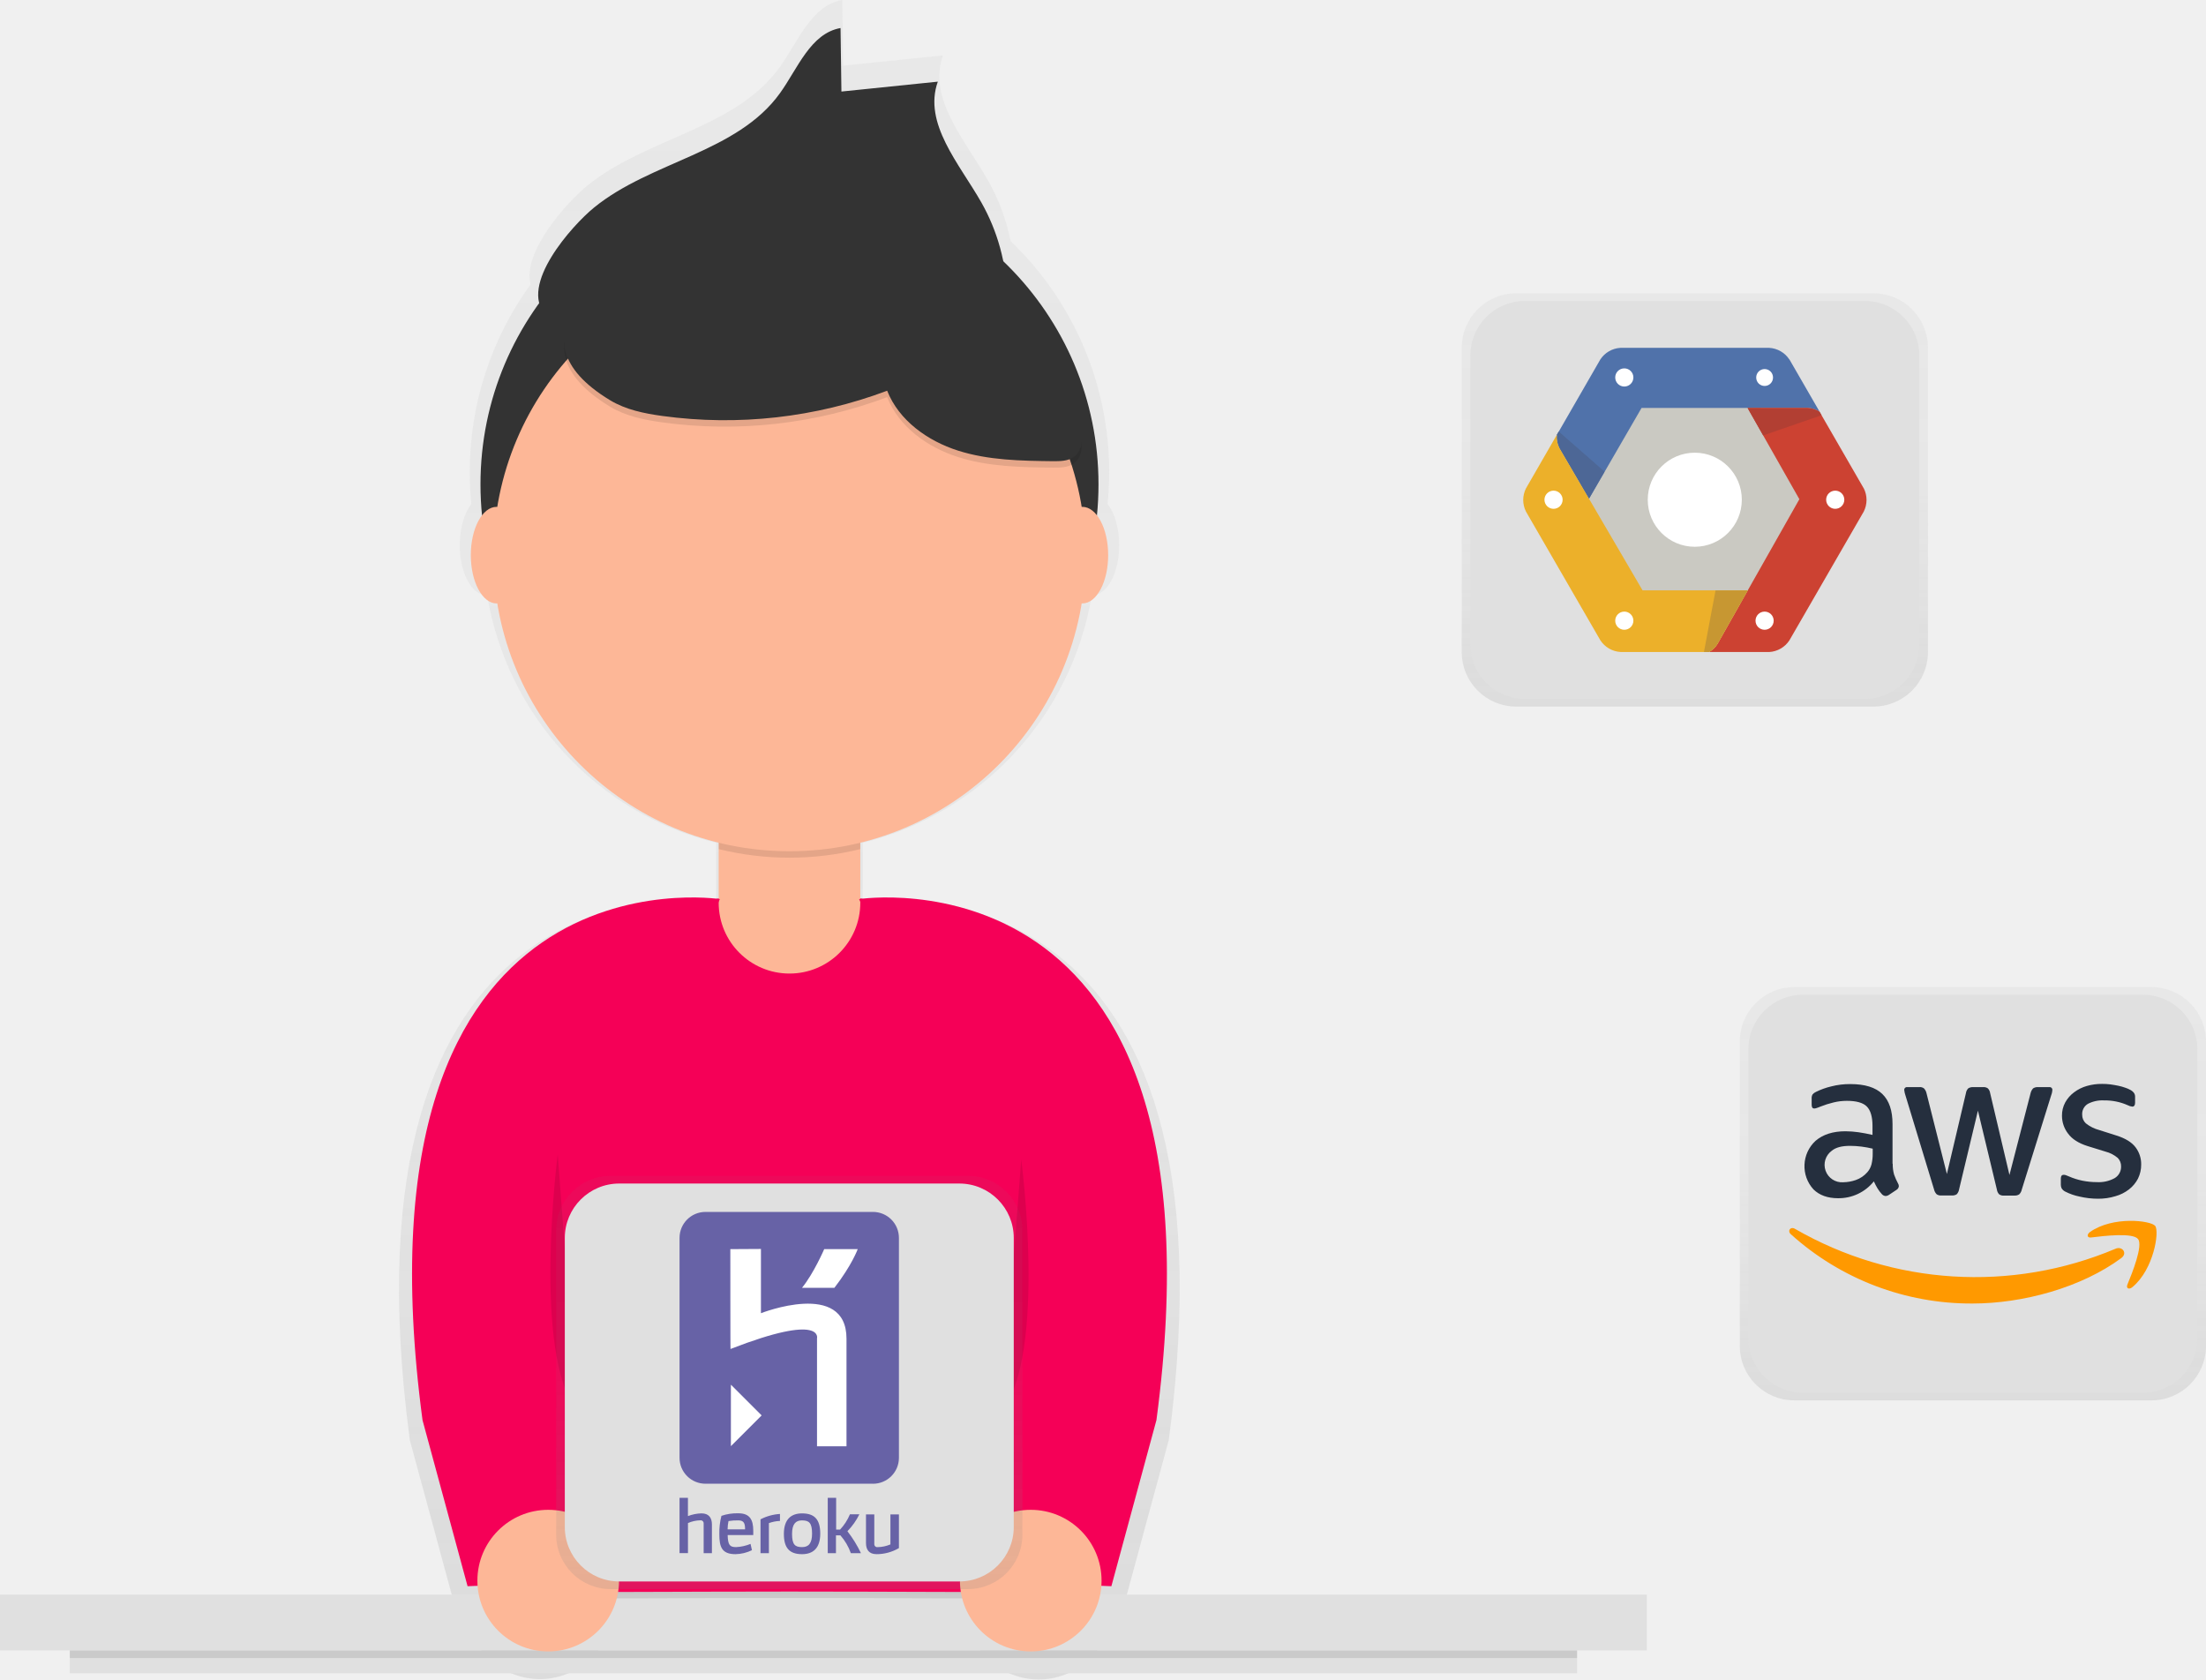
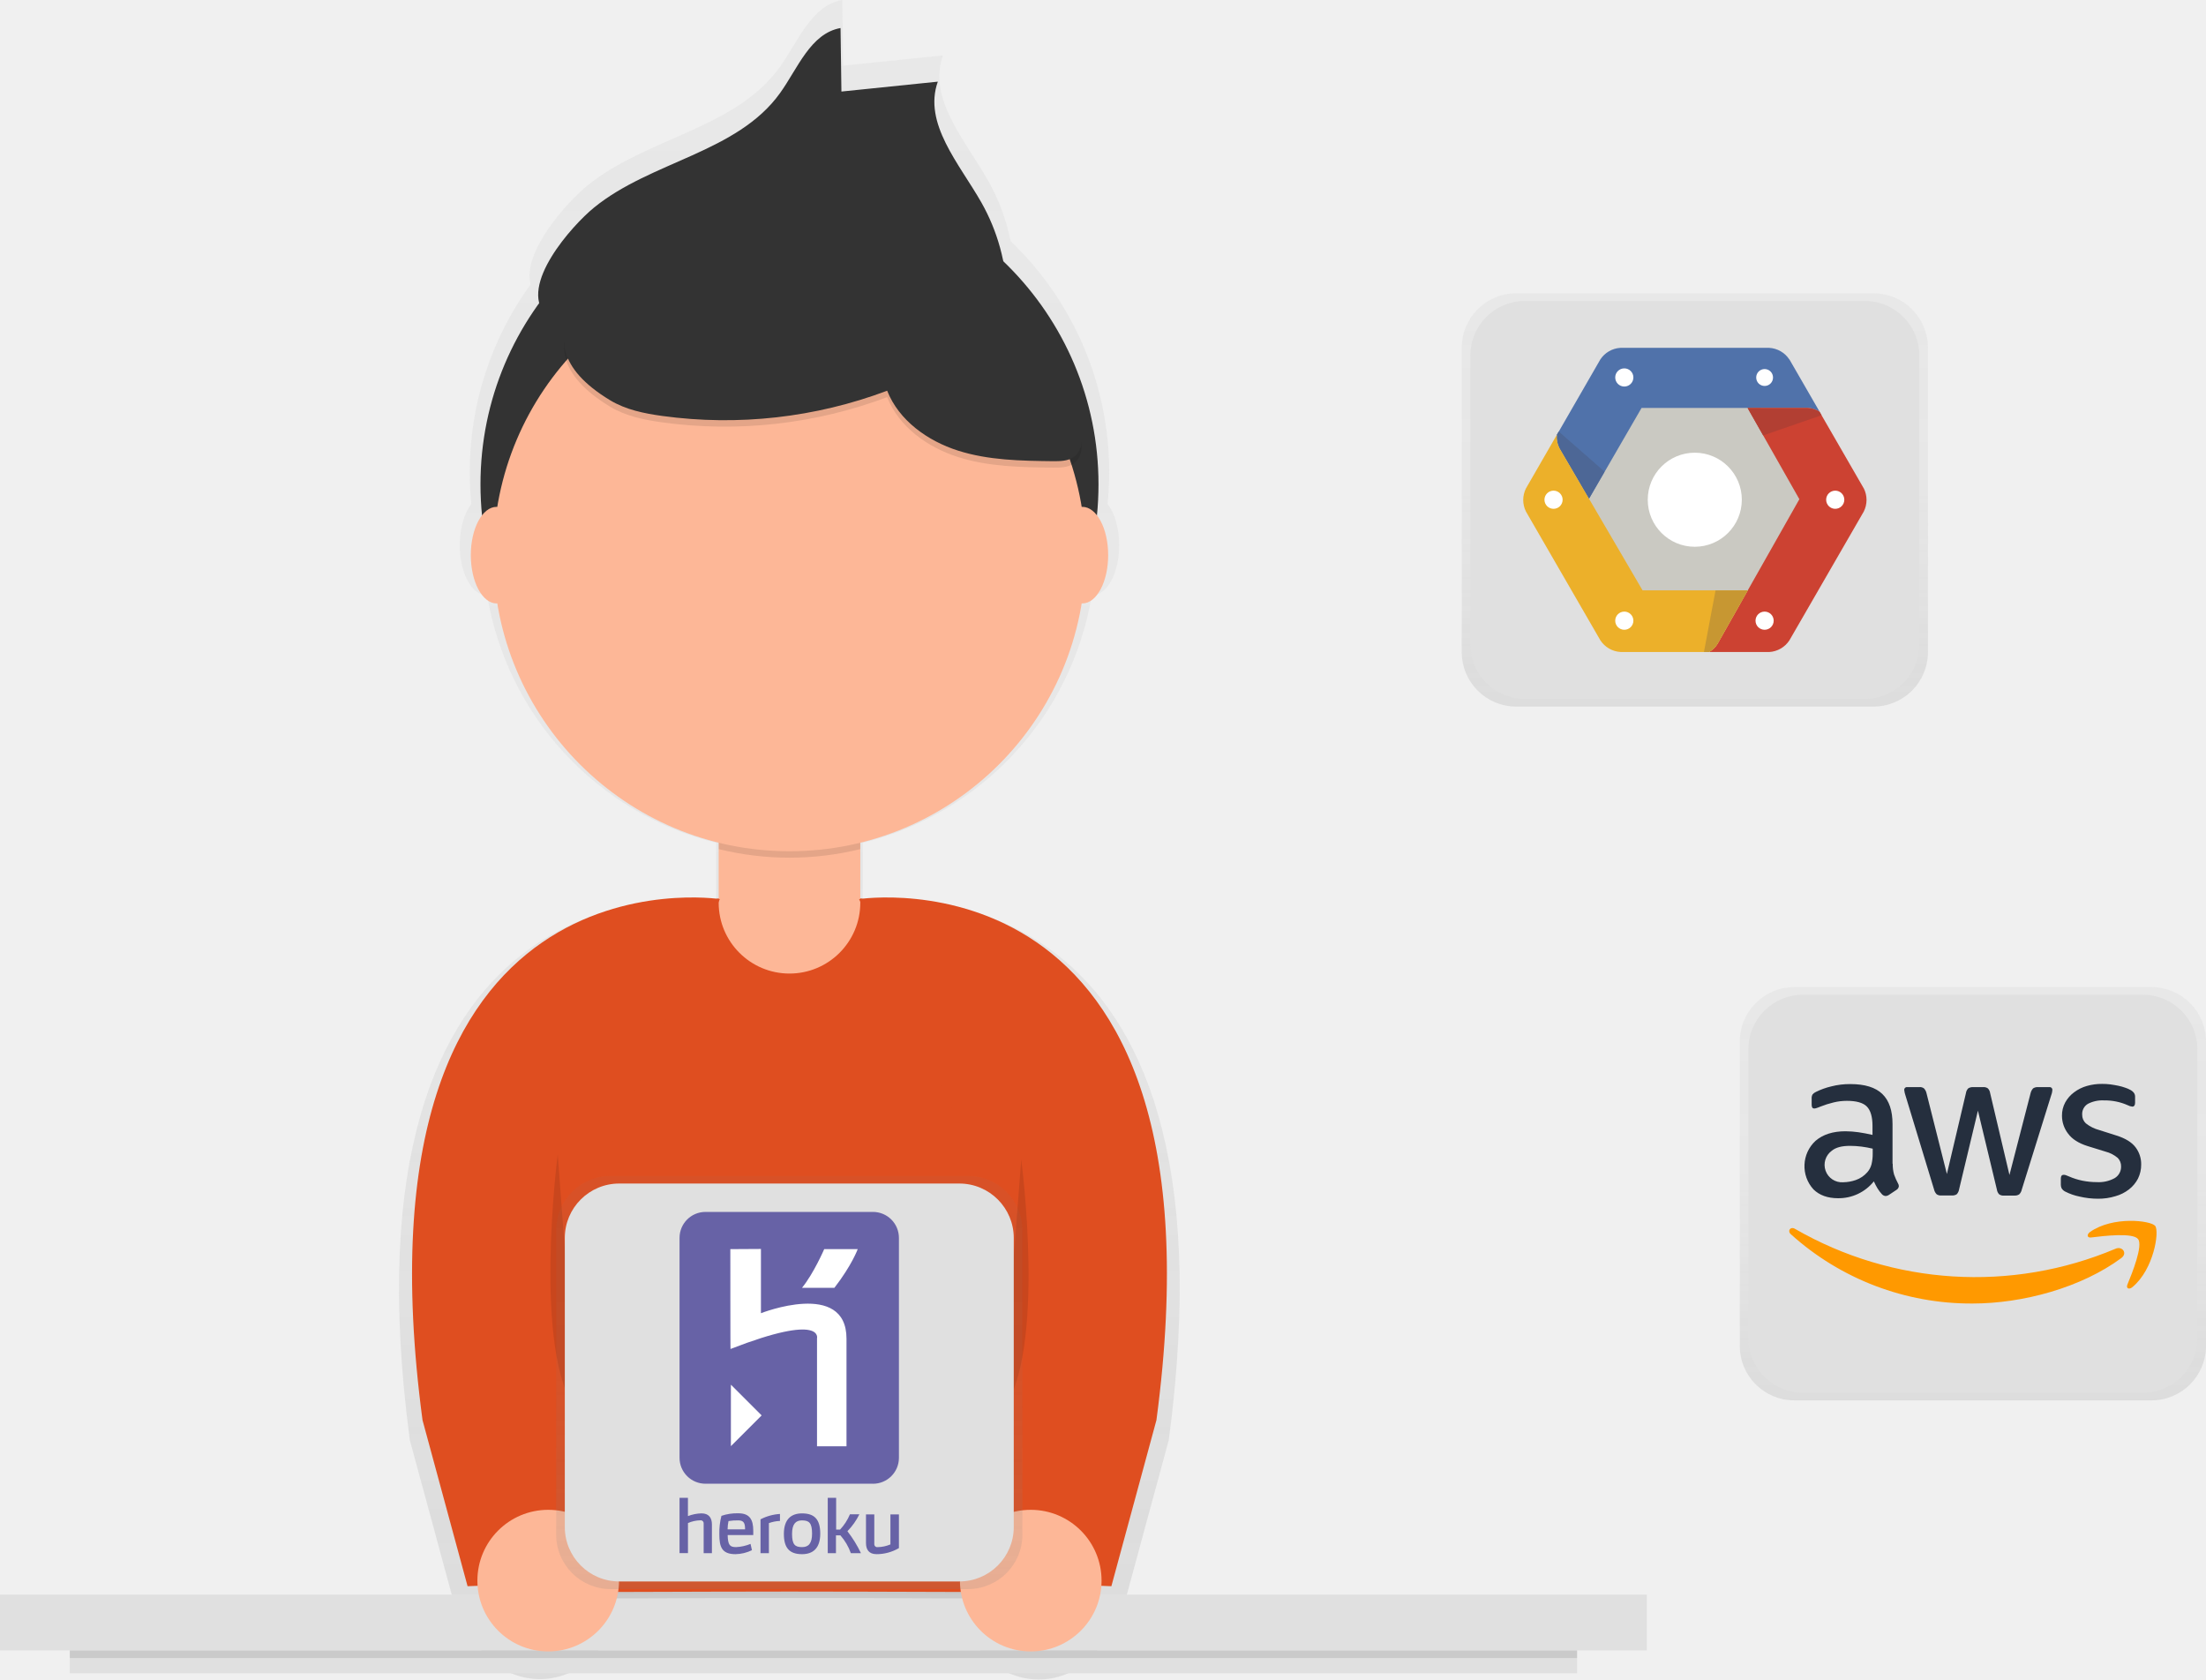
<svg xmlns="http://www.w3.org/2000/svg" xmlns:xlink="http://www.w3.org/1999/xlink" id="1dff4cb4-53bd-4ffc-acc1-5e8a2ceb72de" data-name="Layer 1" width="864.81" height="658.45" viewBox="0 0 864.81 658.45">
  <defs>
    <linearGradient id="e6219774-622b-406f-ae45-f26a74b1f5cd" x1="477.09" y1="779.22" x2="477.09" y2="120.78" gradientUnits="userSpaceOnUse">
      <stop offset="0" stop-color="gray" stop-opacity="0.25" />
      <stop offset="0.54" stop-color="gray" stop-opacity="0.12" />
      <stop offset="1" stop-color="gray" stop-opacity="0.1" />
    </linearGradient>
    <linearGradient id="2394db48-9094-48a1-80b4-38413320a0c3" x1="309.42" y1="623" x2="309.42" y2="461" xlink:href="#e6219774-622b-406f-ae45-f26a74b1f5cd" />
    <linearGradient id="894cb520-7283-4f65-92a7-edb841614828" x1="773.42" y1="549" x2="773.42" y2="387" xlink:href="#e6219774-622b-406f-ae45-f26a74b1f5cd" />
    <linearGradient id="43bfcda2-dcfb-4411-a28b-16db327cb63c" x1="664.42" y1="277" x2="664.42" y2="115" xlink:href="#e6219774-622b-406f-ae45-f26a74b1f5cd" />
  </defs>
  <g opacity="0.7">
    <path d="M506.4,473.94l-.59-.14V451.2a120.23,120.23,0,0,0,89.79-97.09l.29,0c5.77,0,10.44-8.77,10.44-19.58,0-6.71-1.8-12.62-4.54-16.15q.62-6.2.63-12.57a125,125,0,0,0-38.62-90.49,80.54,80.54,0,0,0-8.87-23.81c-8.9-15.68-23.71-32-17.67-49l-39.1,4-.36-25.76c-12.2,2.19-17.31,16.33-24.55,26.4-17.41,24.22-52.35,27.59-75.46,46.45-7.85,6.41-25.51,25.9-22.19,38.68a124.75,124.75,0,0,0-23.84,73.53q0,6.36.63,12.57c-2.74,3.53-4.54,9.44-4.54,16.15,0,10.82,4.68,19.58,10.44,19.58l.29,0a120.23,120.23,0,0,0,89.79,97.09v22.6l-.59.14C434.32,472.37,298.48,462,328.27,685.4l18.27,67.36,4.07-.16A28.72,28.72,0,0,0,407,757.71c25.87-.09,55.09-.17,70-.17s44.18.09,70,.17a28.72,28.72,0,0,0,56.44-5.11l4.07.16,18.27-67.36C655.71,462,519.86,472.37,506.4,473.94Z" transform="translate(-167.6 -120.78)" fill="url(#e6219774-622b-406f-ae45-f26a74b1f5cd)" />
  </g>
  <rect y="625.16" width="645.61" height="21.88" fill="#e0e0e0" />
  <rect x="27.36" y="647.05" width="590.89" height="8.95" fill="#e0e0e0" />
  <rect x="27.36" y="647.05" width="590.89" height="2.98" opacity="0.1" />
  <path d="M361,747.61s86.63-.34,116.09-.34,116.09.34,116.09.34V735H361Z" transform="translate(-167.6 -120.78)" opacity="0.1" />
-   <path d="M593.19,745.08s-86.63-.34-116.09-.34-116.09.34-116.09.34V585.74A116.09,116.09,0,0,1,477.09,469.65h0A116.09,116.09,0,0,1,593.19,585.74Z" transform="translate(-167.6 -120.78)" fill="#f50057" />
+   <path d="M593.19,745.08s-86.63-.34-116.09-.34-116.09.34-116.09.34V585.74A116.09,116.09,0,0,1,477.09,469.65h0A116.09,116.09,0,0,1,593.19,585.74Z" transform="translate(-167.6 -120.78)" fill="#DF4E20" />
  <path d="M298.5,290.83h22a16.76,16.76,0,0,1,16.76,16.76v46.33a27.76,27.76,0,0,1-27.76,27.76h0a27.76,27.76,0,0,1-27.76-27.76V307.59A16.76,16.76,0,0,1,298.5,290.83Z" fill="#fdb797" />
  <path d="M449.33,453.67a116.17,116.17,0,0,0,55.52,0V414.13H449.33Z" transform="translate(-167.6 -120.78)" opacity="0.1" />
  <circle cx="309.5" cy="189.88" r="121.14" fill="#333" />
  <circle cx="309.5" cy="217.64" r="116.09" fill="#fdb797" />
  <path d="M400.44,202.19c22.33-18.23,56.11-21.48,72.94-44.9,7-9.73,11.93-23.4,23.73-25.52l.35,24.9,37.79-3.88c-5.83,16.42,8.48,32.23,17.08,47.38a77.93,77.93,0,0,1,10.09,36.68c-13.12,7.88-29.39-.72-44-5.31-14.2-4.46-29.29-4.92-44.17-5.34-7.63-.22-15.35-.42-22.8,1.25-6.53,1.47-12.64,4.34-18.82,6.93-10.05,4.21-41.79,20.09-51.13,9.85C370.92,232.62,391.82,209.23,400.44,202.19Z" transform="translate(-167.6 -120.78)" fill="#333" />
  <path d="M406.75,280.2c6.16,3.73,13.4,5.2,20.53,6.18a180.86,180.86,0,0,0,88.11-9.9c4.6,11.66,15.83,19.67,27.77,23.48s24.69,4,37.22,4.15c2.76,0,5.72,0,8-1.53,5.58-3.77,2.88-12.4-.37-18.3L571.84,255c-4.78-8.66-9.7-17.5-17.1-24.06-9.28-8.21-21.6-12.06-33.75-14.49a190.34,190.34,0,0,0-86.64,2.89C404.13,227.47,365.31,255.12,406.75,280.2Z" transform="translate(-167.6 -120.78)" opacity="0.1" />
  <path d="M406.75,277.68c6.16,3.73,13.4,5.2,20.53,6.18a180.86,180.86,0,0,0,88.11-9.9c4.6,11.66,15.83,19.67,27.77,23.48s24.69,4,37.22,4.15c2.76,0,5.72,0,8-1.53,5.58-3.77,2.88-12.4-.37-18.3l-16.17-29.32c-4.78-8.66-9.7-17.5-17.1-24.06-9.28-8.21-21.6-12.06-33.75-14.49a190.34,190.34,0,0,0-86.64,2.89C404.13,224.94,365.31,252.59,406.75,277.68Z" transform="translate(-167.6 -120.78)" fill="#333" />
  <ellipse cx="424.33" cy="217.64" rx="10.1" ry="18.93" fill="#fdb797" />
  <ellipse cx="194.67" cy="217.64" rx="10.1" ry="18.93" fill="#fdb797" />
-   <path d="M504.39,473.27S651.23,450.4,620.95,677.54l-17.66,65.11-50.48-2s32.81-75.71,12.62-126.19S504.39,473.27,504.39,473.27Z" transform="translate(-167.6 -120.78)" fill="#f50057" />
-   <path d="M449.8,473.27S303,450.4,333.24,677.54l17.66,65.11,50.48-2s-32.81-75.71-12.62-126.19S449.8,473.27,449.8,473.27Z" transform="translate(-167.6 -120.78)" fill="#f50057" />
+   <path d="M504.39,473.27S651.23,450.4,620.95,677.54l-17.66,65.11-50.48-2s32.81-75.71,12.62-126.19S504.39,473.27,504.39,473.27Z" transform="translate(-167.6 -120.78)" fill="#DF4E20" />
+   <path d="M449.8,473.27S303,450.4,333.24,677.54l17.66,65.11,50.48-2s-32.81-75.71-12.62-126.19S449.8,473.27,449.8,473.27Z" transform="translate(-167.6 -120.78)" fill="#DF4E20" />
  <path d="M386.24,573.36s-10.1,78,7.57,100.71" transform="translate(-167.6 -120.78)" opacity="0.1" />
  <path d="M567.95,575.36s10.1,76-7.57,98.71" transform="translate(-167.6 -120.78)" opacity="0.1" />
  <circle cx="404.08" cy="619.68" r="27.76" fill="#fdb797" />
  <circle cx="214.91" cy="619.68" r="27.76" fill="#fdb797" />
  <g opacity="0.7">
    <rect x="218.04" y="461" width="182.77" height="162" rx="21.34" ry="21.34" fill="url(#2394db48-9094-48a1-80b4-38413320a0c3)" />
  </g>
  <rect x="221.42" y="464" width="176" height="156" rx="21.34" ry="21.34" fill="#e0e0e0" />
  <path d="M443.45,729.71V718a1.16,1.16,0,0,0-1.32-1.18,12.53,12.53,0,0,0-4.83,1.07v11.79H434V708h3.29v7.16a15.7,15.7,0,0,1,5.29-1.07c3,0,4.11,1.84,4.11,4.36v11.25h-3.26Zm9.41-7.08c.11,3.92.88,4.69,3.29,4.69a17,17,0,0,0,5.68-1.26l.55,2.47a15.37,15.37,0,0,1-6.44,1.56c-5.49,0-6.34-3-6.34-7.82a26.07,26.07,0,0,1,.82-7.21,18.82,18.82,0,0,1,6.61-1c4.5,0,5.87,2.5,5.87,6.86v1.67h-10Zm4.17-5.79a22.05,22.05,0,0,0-3.84.27,17.45,17.45,0,0,0-.36,3.24h6.86c0-2.28-.41-3.51-2.66-3.51Zm12,1.07v11.79h-3.29V716.43a19,19,0,0,1,7.63-2.11v2.74a14,14,0,0,0-4.33.85Zm13,12.18c-4.91,0-7.13-2.41-7.13-7.93,0-5.84,2.93-8.06,7.13-8.06,4.91,0,7.13,2.41,7.13,7.93,0,5.84-2.94,8.06-7.13,8.06Zm0-13.25c-2.52,0-3.92,1.45-3.92,5.32,0,4.22,1.18,5.16,3.92,5.16,2.52,0,3.92-1.43,3.92-5.29,0-4.22-1.18-5.18-3.92-5.18Zm23,12.86h-3.87a21.44,21.44,0,0,0-4.11-7h-1.73v7H492.1V708h3.29v12.45h1.54a20,20,0,0,0,3.87-6h3.7a25.74,25.74,0,0,1-4.69,6.64,46.5,46.5,0,0,1,5.29,8.58Zm6.17.38c-3,0-4.11-1.84-4.11-4.36V714.49h3.26v11.66a1.16,1.16,0,0,0,1.32,1.18,13.31,13.31,0,0,0,5-1.07V714.49H520v13.22A17.45,17.45,0,0,1,511.27,730.09Zm-1.45-27.61H444.18A10.16,10.16,0,0,1,434,692.32V606.07a10.16,10.16,0,0,1,10.16-10.16h65.63A10.17,10.17,0,0,1,520,606.07v86.25a10.16,10.16,0,0,1-10.17,10.16Z" transform="translate(-167.6 -120.78)" fill="#6762a6" />
  <path d="M487.89,687.82V645.5s2.75-10.13-33.91,4.14c-.07.18-.07-39.14-.07-39.14l12-.07v25.19s33.54-13.21,33.54,10v42.18H487.89Zm6.83-62.15H482c4.57-5.59,8.71-15.17,8.71-15.17h13.14s-2.25,6.24-9.15,15.17Zm-40.59,62.07v-24.1l12.05,12.05-12.05,12.05Z" transform="translate(-167.6 -120.78)" fill="#fff" />
  <g opacity="0.7">
    <rect x="682.04" y="387" width="182.77" height="162" rx="21.34" ry="21.34" fill="url(#894cb520-7283-4f65-92a7-edb841614828)" />
  </g>
  <rect x="685.42" y="390" width="176" height="156" rx="21.34" ry="21.34" fill="#e0e0e0" />
  <path d="M909.6,577a14.49,14.49,0,0,0,.53,4.26,25.64,25.64,0,0,0,1.53,3.45,2.08,2.08,0,0,1,.34,1.1,1.9,1.9,0,0,1-.91,1.44l-3,2a2.3,2.3,0,0,1-1.25.43,2.2,2.2,0,0,1-1.44-.67,14.82,14.82,0,0,1-1.72-2.25c-.48-.81-1-1.72-1.48-2.83a17.69,17.69,0,0,1-14.08,6.61c-4,0-7.23-1.15-9.58-3.45a13.51,13.51,0,0,1,.81-19.06c2.92-2.49,6.8-3.74,11.73-3.74a37.92,37.92,0,0,1,5.08.38c1.77.24,3.59.62,5.51,1.05v-3.5c0-3.64-.77-6.18-2.25-7.66s-4.12-2.2-7.81-2.2a21.79,21.79,0,0,0-5.17.62,38.16,38.16,0,0,0-5.17,1.63,13.74,13.74,0,0,1-1.68.62,2.94,2.94,0,0,1-.77.14c-.67,0-1-.48-1-1.48v-2.35a3,3,0,0,1,.34-1.68,3.59,3.59,0,0,1,1.34-1,27.57,27.57,0,0,1,6-2.16,29,29,0,0,1,7.47-.91c5.7,0,9.87,1.29,12.55,3.88s4,6.51,4,11.78V577Zm-19.44,7.28a15.52,15.52,0,0,0,4.93-.86,10.67,10.67,0,0,0,4.55-3.07,7.6,7.6,0,0,0,1.63-3.07,17.19,17.19,0,0,0,.48-4.17v-2a40,40,0,0,0-4.41-.81,36.09,36.09,0,0,0-4.5-.29c-3.21,0-5.56.62-7.14,1.92a6.84,6.84,0,0,0,4.45,12.36Zm38.46,5.17a2.67,2.67,0,0,1-1.82-.48,3.9,3.9,0,0,1-1-1.87l-11.25-37a8.39,8.39,0,0,1-.43-1.92,1.05,1.05,0,0,1,1.15-1.2h4.69a2.65,2.65,0,0,1,1.87.48,3.92,3.92,0,0,1,1,1.87l8,31.71,7.47-31.71a3.36,3.36,0,0,1,.91-1.87,3.29,3.29,0,0,1,1.92-.48h3.83a2.88,2.88,0,0,1,1.92.48,3.23,3.23,0,0,1,.91,1.87l7.57,32.09,8.29-32.09a4.11,4.11,0,0,1,1-1.87,3.12,3.12,0,0,1,1.87-.48h4.45a1.06,1.06,0,0,1,1.2,1.2,4.78,4.78,0,0,1-.1.77,6.81,6.81,0,0,1-.34,1.2l-11.54,37a3.67,3.67,0,0,1-1,1.87,3.06,3.06,0,0,1-1.82.48h-4.12a2.88,2.88,0,0,1-1.92-.48,3.4,3.4,0,0,1-.91-1.92l-7.42-30.89-7.38,30.84a3.74,3.74,0,0,1-.91,1.92,3,3,0,0,1-1.92.48Zm61.54,1.29a31.69,31.69,0,0,1-7.38-.86,21.79,21.79,0,0,1-5.51-1.92,3.45,3.45,0,0,1-1.48-1.34,3.38,3.38,0,0,1-.29-1.34v-2.44c0-1,.38-1.48,1.1-1.48a2.71,2.71,0,0,1,.86.14c.29.1.72.29,1.2.48a26.05,26.05,0,0,0,5.27,1.68,28.76,28.76,0,0,0,5.7.57,12.92,12.92,0,0,0,7-1.58,5.16,5.16,0,0,0,2.49-4.55,4.66,4.66,0,0,0-1.29-3.35,12,12,0,0,0-4.84-2.49L986,570.1c-3.5-1.1-6.08-2.73-7.66-4.89a11.41,11.41,0,0,1-2.39-6.94,10.66,10.66,0,0,1,1.29-5.32,12.31,12.31,0,0,1,3.45-3.93,15.2,15.2,0,0,1,5-2.49,20.87,20.87,0,0,1,6-.81,24,24,0,0,1,3.21.19c1.1.14,2.11.34,3.11.53s1.87.48,2.73.77a10.45,10.45,0,0,1,2,.86,4.14,4.14,0,0,1,1.44,1.2,2.58,2.58,0,0,1,.43,1.58v2.25c0,1-.38,1.53-1.1,1.53a5,5,0,0,1-1.82-.57,21.91,21.91,0,0,0-9.2-1.87,12.36,12.36,0,0,0-6.37,1.34,4.62,4.62,0,0,0-2.25,4.26,4.52,4.52,0,0,0,1.44,3.4,14.31,14.31,0,0,0,5.27,2.63l6.8,2.16c3.45,1.1,5.94,2.63,7.42,4.6a10.84,10.84,0,0,1,2.2,6.71,12.31,12.31,0,0,1-1.25,5.56,12.88,12.88,0,0,1-3.5,4.21,15.44,15.44,0,0,1-5.32,2.68,22.77,22.77,0,0,1-6.85,1Z" transform="translate(-167.6 -120.78)" fill="#252f3e" />
  <path d="M999.21,614c-15.76,11.64-38.65,17.82-58.33,17.82a105.53,105.53,0,0,1-71.22-27.16c-1.48-1.34-.14-3.16,1.63-2.11a141.44,141.44,0,0,0,125.62,7.81c2.63-1.2,4.89,1.72,2.3,3.64Z" transform="translate(-167.6 -120.78)" fill="#f90" />
  <path d="M1005.77,606.55c-2-2.59-13.31-1.25-18.44-.62-1.53.19-1.77-1.15-.38-2.16,9-6.32,23.8-4.5,25.53-2.39s-.48,17-8.91,24c-1.29,1.1-2.54.53-2-.91C1003.52,619.76,1007.78,609.08,1005.77,606.55Z" transform="translate(-167.6 -120.78)" fill="#f90" />
  <g opacity="0.7">
    <rect x="573.04" y="115" width="182.77" height="162" rx="21.34" ry="21.34" fill="url(#43bfcda2-dcfb-4411-a28b-16db327cb63c)" />
  </g>
  <rect x="576.42" y="118" width="176" height="156" rx="21.34" ry="21.34" fill="#e0e0e0" />
  <path d="M807.53,357.41l-23.66-41,23.66-41h47.31l23.66,41-23.66,41H807.53" transform="translate(-167.6 -120.78)" fill="#cac9c2" />
  <path d="M832,335.14a18.44,18.44,0,1,1,18.44-18.44A18.46,18.46,0,0,1,832,335.14" transform="translate(-167.6 -120.78)" fill="#fff" />
  <path d="M869.08,261.72a10.13,10.13,0,0,0-7.91-4.57h-58.3a10.13,10.13,0,0,0-7.91,4.57l-17,29.5a9.69,9.69,0,0,0,1.06,5.35l11.53,19.71,20.58-35.56h65.06a9.5,9.5,0,0,1,4.76,1.5l-11.84-20.51" transform="translate(-167.6 -120.78)" fill="#5072aa" />
  <path d="M778.67,289.94l-.75,1.29a9.7,9.7,0,0,0,1.06,5.35l11.53,19.71,6.13-10.6-18-15.76" transform="translate(-167.6 -120.78)" fill="#4d6796" />
  <path d="M804.37,272.32a3.56,3.56,0,1,1,3.56-3.56,3.56,3.56,0,0,1-3.56,3.56m58.3-3.56a3.29,3.29,0,1,1-6.59.08s0-.06,0-.08a3.29,3.29,0,0,1,6.59,0Z" transform="translate(-167.6 -120.78)" fill="#fff" />
  <path d="M898.22,312.21l-17.31-30a9.5,9.5,0,0,0-4.76-1.5H852.7L873,316.49l-32.12,56.75a9.28,9.28,0,0,1-3.3,3.16h23.6a10.13,10.13,0,0,0,7.91-4.57l29.15-50.49a10.12,10.12,0,0,0,0-9.13" transform="translate(-167.6 -120.78)" fill="#cc4232" />
  <path d="M881.7,283.58l-.78-1.35a9.49,9.49,0,0,0-4.76-1.5H852.7l6.11,10.76,22.89-7.92" transform="translate(-167.6 -120.78)" fill="#b23f33" />
  <path d="M859.37,367.68a3.56,3.56,0,1,1,3.56-3.56,3.56,3.56,0,0,1-3.56,3.56m27.69-47.42a3.56,3.56,0,1,1,3.56-3.56,3.56,3.56,0,0,1-3.56,3.56" transform="translate(-167.6 -120.78)" fill="#fff" />
  <path d="M811.55,352.26,779,296.58a9.7,9.7,0,0,1-1.06-5.35l-12.11,21a10.13,10.13,0,0,0,0,9.13L795,371.83a10.13,10.13,0,0,0,7.91,4.56h34.69a9.28,9.28,0,0,0,3.3-3.16l11.88-21H811.55" transform="translate(-167.6 -120.78)" fill="#ecb02a" />
  <path d="M835.59,376.4h2a9.27,9.27,0,0,0,3.3-3.16l11.88-21H840.14l-4.55,24.14" transform="translate(-167.6 -120.78)" fill="#c79732" />
  <path d="M804.37,367.68a3.56,3.56,0,1,1,3.56-3.56,3.56,3.56,0,0,1-3.56,3.56m-27.74-47.42a3.56,3.56,0,1,1,3.56-3.56,3.56,3.56,0,0,1-3.56,3.56" transform="translate(-167.6 -120.78)" fill="#fff" />
</svg>
